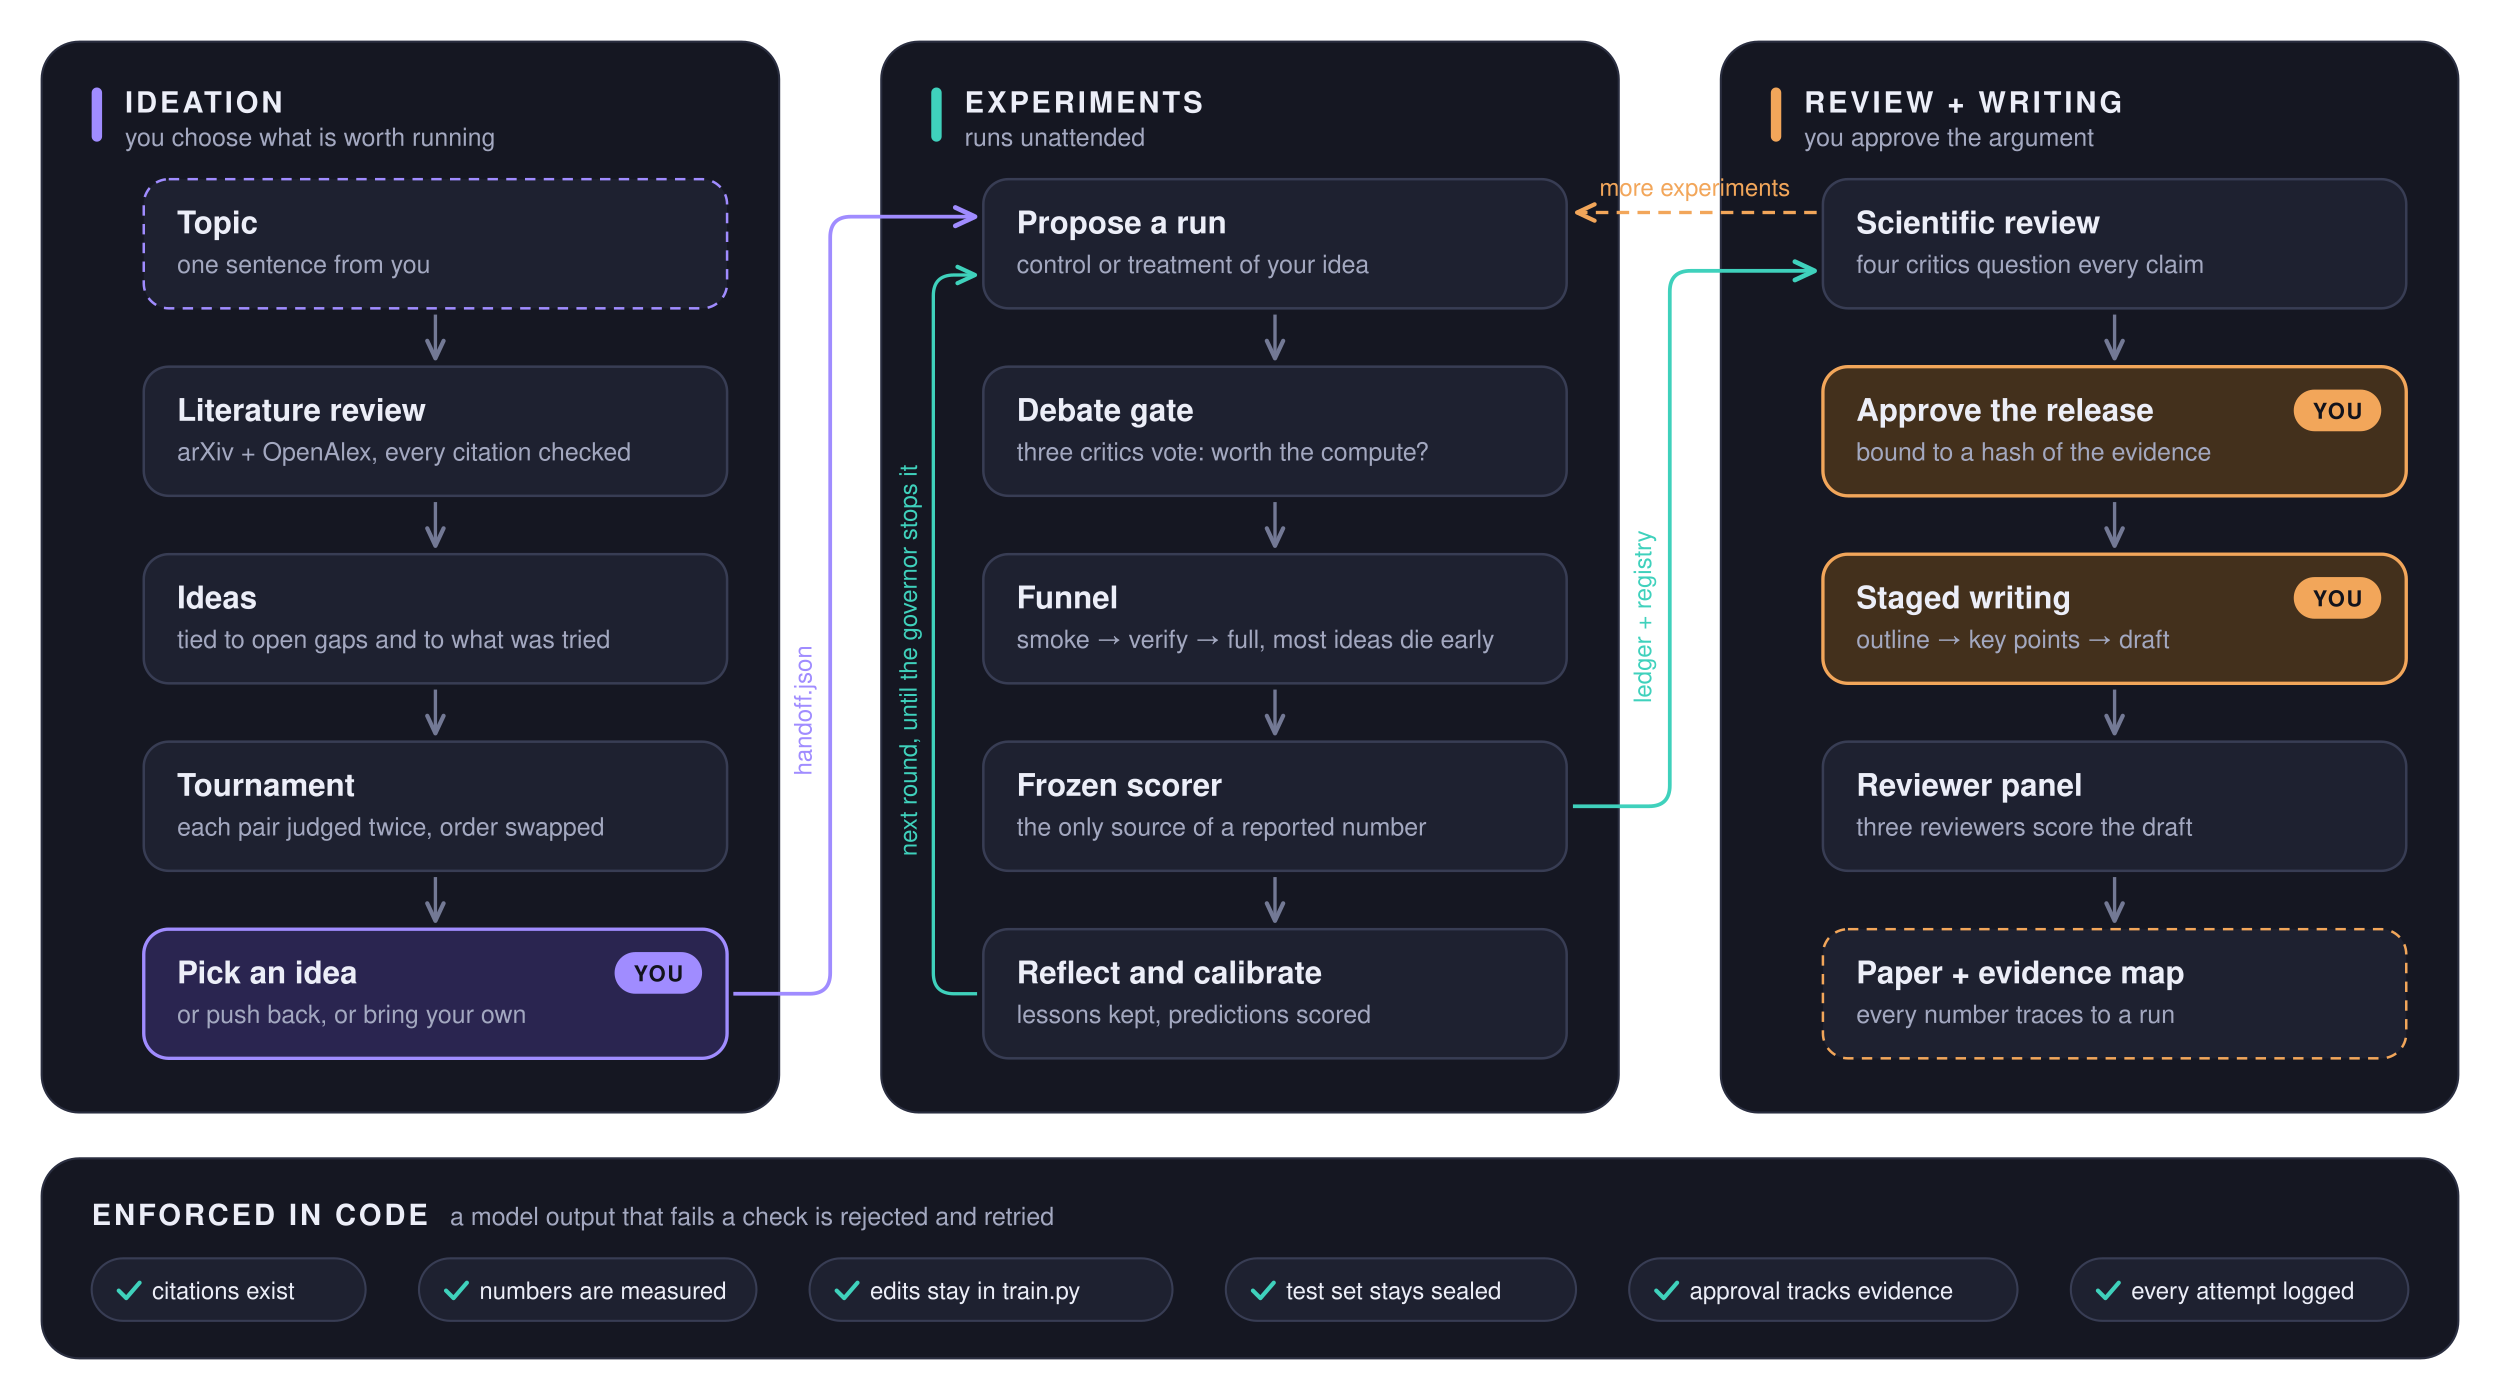
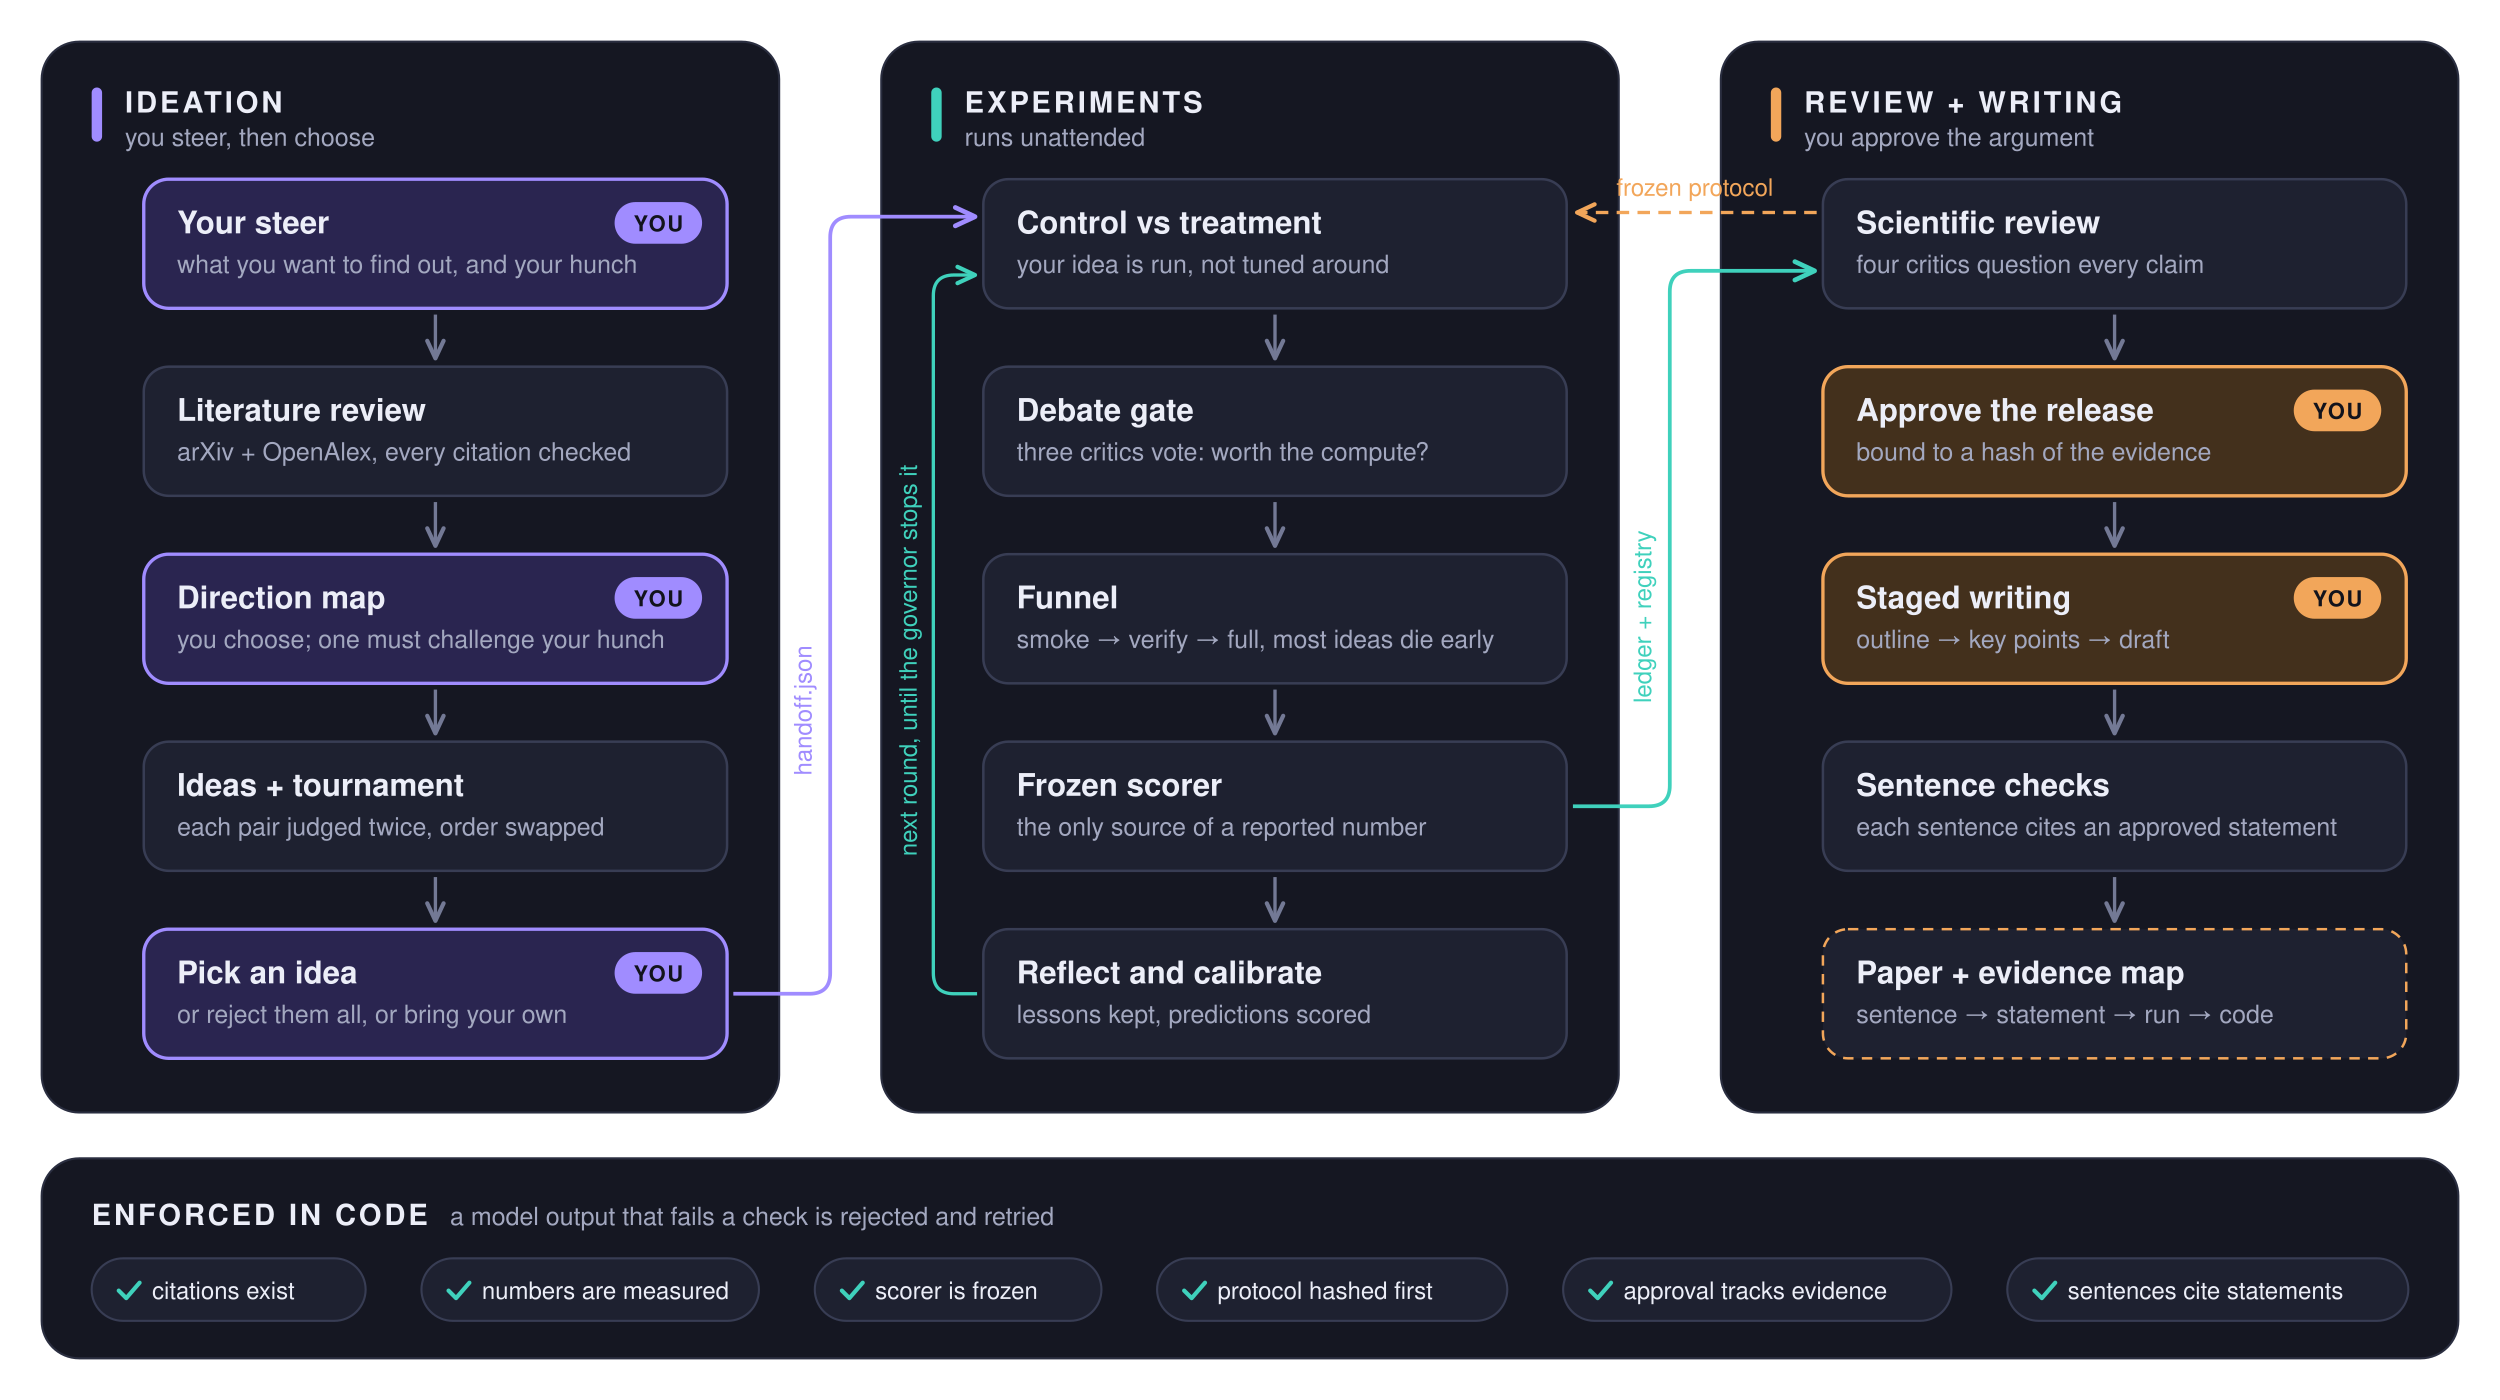
<svg xmlns="http://www.w3.org/2000/svg" viewBox="0 0 1200 672" width="1200" height="672" font-family="-apple-system,BlinkMacSystemFont,'Segoe UI',Helvetica,Arial,sans-serif" role="img" aria-label="ScholarLoop workflow: ideation, experiments, review and writing, with the checks enforced in code">
  <defs>
    <marker id="n" viewBox="0 0 10 10" refX="8.5" refY="5" markerWidth="7" markerHeight="7" orient="auto-start-reverse">
      <path d="M1 1.5 L8.5 5 L1 8.5" fill="none" stroke="#737995" stroke-width="1.8" stroke-linecap="round" stroke-linejoin="round" />
    </marker>
    <marker id="a0" viewBox="0 0 10 10" refX="8.5" refY="5" markerWidth="7" markerHeight="7" orient="auto-start-reverse">
      <path d="M1 1.5 L8.5 5 L1 8.5" fill="none" stroke="#a08cff" stroke-width="1.8" stroke-linecap="round" stroke-linejoin="round" />
    </marker>
    <marker id="a1" viewBox="0 0 10 10" refX="8.5" refY="5" markerWidth="7" markerHeight="7" orient="auto-start-reverse">
      <path d="M1 1.5 L8.5 5 L1 8.5" fill="none" stroke="#3fd1bc" stroke-width="1.8" stroke-linecap="round" stroke-linejoin="round" />
    </marker>
    <marker id="a2" viewBox="0 0 10 10" refX="8.5" refY="5" markerWidth="7" markerHeight="7" orient="auto-start-reverse">
      <path d="M1 1.5 L8.5 5 L1 8.5" fill="none" stroke="#f2a65a" stroke-width="1.8" stroke-linecap="round" stroke-linejoin="round" />
    </marker>
  </defs>
  <rect x="20" y="20" width="354" height="514" rx="18" fill="#151722" stroke="#2a2e40" />
  <rect x="44" y="42" width="5" height="26" rx="2.5" fill="#a08cff" />
  <text x="60" y="54" font-size="14" font-weight="700" letter-spacing="1.4" fill="#eceef8">IDEATION</text>
-   <text x="60" y="70" font-size="12" fill="#a3a8c0">you choose what is worth running</text>
-   <rect x="69" y="86" width="280" height="62" rx="12" fill="#1e2130" stroke="#a08cff" stroke-width="1.2" stroke-dasharray="5 4" />
-   <text x="85" y="112" font-size="15" font-weight="650" fill="#eceef8">Topic</text>
-   <text x="85" y="131" font-size="12" fill="#a3a8c0">one sentence from you</text>
+   <text x="60" y="70" font-size="12" fill="#a3a8c0">you steer, then choose</text>
+   <rect x="69" y="86" width="280" height="62" rx="12" fill="#2a2550" stroke="#a08cff" stroke-width="1.6" />
+   <text x="85" y="112" font-size="15" font-weight="650" fill="#eceef8">Your steer</text>
+   <text x="85" y="131" font-size="12" fill="#a3a8c0">what you want to find out, and your hunch</text>
+   <rect x="295" y="97" width="42" height="20" rx="10" fill="#a08cff" />
+   <text x="316" y="111" font-size="10.5" font-weight="700" letter-spacing="0.8" text-anchor="middle" fill="#12131c">YOU</text>
  <path d="M209.0 151 V172" stroke="#737995" stroke-width="1.6" fill="none" marker-end="url(#n)" />
  <rect x="69" y="176" width="280" height="62" rx="12" fill="#1e2130" stroke="#383d54" stroke-width="1.2" />
  <text x="85" y="202" font-size="15" font-weight="650" fill="#eceef8">Literature review</text>
  <text x="85" y="221" font-size="12" fill="#a3a8c0">arXiv + OpenAlex, every citation checked</text>
  <path d="M209.0 241 V262" stroke="#737995" stroke-width="1.6" fill="none" marker-end="url(#n)" />
-   <rect x="69" y="266" width="280" height="62" rx="12" fill="#1e2130" stroke="#383d54" stroke-width="1.2" />
-   <text x="85" y="292" font-size="15" font-weight="650" fill="#eceef8">Ideas</text>
-   <text x="85" y="311" font-size="12" fill="#a3a8c0">tied to open gaps and to what was tried</text>
+   <rect x="69" y="266" width="280" height="62" rx="12" fill="#2a2550" stroke="#a08cff" stroke-width="1.6" />
+   <text x="85" y="292" font-size="15" font-weight="650" fill="#eceef8">Direction map</text>
+   <text x="85" y="311" font-size="12" fill="#a3a8c0">you choose; one must challenge your hunch</text>
+   <rect x="295" y="277" width="42" height="20" rx="10" fill="#a08cff" />
+   <text x="316" y="291" font-size="10.5" font-weight="700" letter-spacing="0.8" text-anchor="middle" fill="#12131c">YOU</text>
  <path d="M209.0 331 V352" stroke="#737995" stroke-width="1.6" fill="none" marker-end="url(#n)" />
  <rect x="69" y="356" width="280" height="62" rx="12" fill="#1e2130" stroke="#383d54" stroke-width="1.2" />
-   <text x="85" y="382" font-size="15" font-weight="650" fill="#eceef8">Tournament</text>
+   <text x="85" y="382" font-size="15" font-weight="650" fill="#eceef8">Ideas + tournament</text>
  <text x="85" y="401" font-size="12" fill="#a3a8c0">each pair judged twice, order swapped</text>
  <path d="M209.0 421 V442" stroke="#737995" stroke-width="1.6" fill="none" marker-end="url(#n)" />
  <rect x="69" y="446" width="280" height="62" rx="12" fill="#2a2550" stroke="#a08cff" stroke-width="1.6" />
  <text x="85" y="472" font-size="15" font-weight="650" fill="#eceef8">Pick an idea</text>
-   <text x="85" y="491" font-size="12" fill="#a3a8c0">or push back, or bring your own</text>
+   <text x="85" y="491" font-size="12" fill="#a3a8c0">or reject them all, or bring your own</text>
  <rect x="295" y="457" width="42" height="20" rx="10" fill="#a08cff" />
  <text x="316" y="471" font-size="10.5" font-weight="700" letter-spacing="0.8" text-anchor="middle" fill="#12131c">YOU</text>
  <rect x="423" y="20" width="354" height="514" rx="18" fill="#151722" stroke="#2a2e40" />
  <rect x="447" y="42" width="5" height="26" rx="2.5" fill="#3fd1bc" />
  <text x="463" y="54" font-size="14" font-weight="700" letter-spacing="1.4" fill="#eceef8">EXPERIMENTS</text>
  <text x="463" y="70" font-size="12" fill="#a3a8c0">runs unattended</text>
  <rect x="472" y="86" width="280" height="62" rx="12" fill="#1e2130" stroke="#383d54" stroke-width="1.2" />
-   <text x="488" y="112" font-size="15" font-weight="650" fill="#eceef8">Propose a run</text>
-   <text x="488" y="131" font-size="12" fill="#a3a8c0">control or treatment of your idea</text>
+   <text x="488" y="112" font-size="15" font-weight="650" fill="#eceef8">Control vs treatment</text>
+   <text x="488" y="131" font-size="12" fill="#a3a8c0">your idea is run, not tuned around</text>
  <path d="M612.0 151 V172" stroke="#737995" stroke-width="1.6" fill="none" marker-end="url(#n)" />
  <rect x="472" y="176" width="280" height="62" rx="12" fill="#1e2130" stroke="#383d54" stroke-width="1.2" />
  <text x="488" y="202" font-size="15" font-weight="650" fill="#eceef8">Debate gate</text>
  <text x="488" y="221" font-size="12" fill="#a3a8c0">three critics vote: worth the compute?</text>
  <path d="M612.0 241 V262" stroke="#737995" stroke-width="1.6" fill="none" marker-end="url(#n)" />
  <rect x="472" y="266" width="280" height="62" rx="12" fill="#1e2130" stroke="#383d54" stroke-width="1.2" />
  <text x="488" y="292" font-size="15" font-weight="650" fill="#eceef8">Funnel</text>
  <text x="488" y="311" font-size="12" fill="#a3a8c0">smoke → verify → full, most ideas die early</text>
  <path d="M612.0 331 V352" stroke="#737995" stroke-width="1.6" fill="none" marker-end="url(#n)" />
  <rect x="472" y="356" width="280" height="62" rx="12" fill="#1e2130" stroke="#383d54" stroke-width="1.2" />
  <text x="488" y="382" font-size="15" font-weight="650" fill="#eceef8">Frozen scorer</text>
  <text x="488" y="401" font-size="12" fill="#a3a8c0">the only source of a reported number</text>
  <path d="M612.0 421 V442" stroke="#737995" stroke-width="1.6" fill="none" marker-end="url(#n)" />
  <rect x="472" y="446" width="280" height="62" rx="12" fill="#1e2130" stroke="#383d54" stroke-width="1.2" />
  <text x="488" y="472" font-size="15" font-weight="650" fill="#eceef8">Reflect and calibrate</text>
  <text x="488" y="491" font-size="12" fill="#a3a8c0">lessons kept, predictions scored</text>
  <rect x="826" y="20" width="354" height="514" rx="18" fill="#151722" stroke="#2a2e40" />
  <rect x="850" y="42" width="5" height="26" rx="2.5" fill="#f2a65a" />
  <text x="866" y="54" font-size="14" font-weight="700" letter-spacing="1.4" fill="#eceef8">REVIEW + WRITING</text>
  <text x="866" y="70" font-size="12" fill="#a3a8c0">you approve the argument</text>
  <rect x="875" y="86" width="280" height="62" rx="12" fill="#1e2130" stroke="#383d54" stroke-width="1.2" />
  <text x="891" y="112" font-size="15" font-weight="650" fill="#eceef8">Scientific review</text>
  <text x="891" y="131" font-size="12" fill="#a3a8c0">four critics question every claim</text>
  <path d="M1015.0 151 V172" stroke="#737995" stroke-width="1.6" fill="none" marker-end="url(#n)" />
  <rect x="875" y="176" width="280" height="62" rx="12" fill="#43301c" stroke="#f2a65a" stroke-width="1.6" />
  <text x="891" y="202" font-size="15" font-weight="650" fill="#eceef8">Approve the release</text>
  <text x="891" y="221" font-size="12" fill="#a3a8c0">bound to a hash of the evidence</text>
  <rect x="1101" y="187" width="42" height="20" rx="10" fill="#f2a65a" />
  <text x="1122" y="201" font-size="10.5" font-weight="700" letter-spacing="0.8" text-anchor="middle" fill="#12131c">YOU</text>
  <path d="M1015.0 241 V262" stroke="#737995" stroke-width="1.6" fill="none" marker-end="url(#n)" />
  <rect x="875" y="266" width="280" height="62" rx="12" fill="#43301c" stroke="#f2a65a" stroke-width="1.6" />
  <text x="891" y="292" font-size="15" font-weight="650" fill="#eceef8">Staged writing</text>
  <text x="891" y="311" font-size="12" fill="#a3a8c0">outline → key points → draft</text>
  <rect x="1101" y="277" width="42" height="20" rx="10" fill="#f2a65a" />
  <text x="1122" y="291" font-size="10.5" font-weight="700" letter-spacing="0.8" text-anchor="middle" fill="#12131c">YOU</text>
  <path d="M1015.0 331 V352" stroke="#737995" stroke-width="1.6" fill="none" marker-end="url(#n)" />
  <rect x="875" y="356" width="280" height="62" rx="12" fill="#1e2130" stroke="#383d54" stroke-width="1.2" />
-   <text x="891" y="382" font-size="15" font-weight="650" fill="#eceef8">Reviewer panel</text>
-   <text x="891" y="401" font-size="12" fill="#a3a8c0">three reviewers score the draft</text>
+   <text x="891" y="382" font-size="15" font-weight="650" fill="#eceef8">Sentence checks</text>
+   <text x="891" y="401" font-size="12" fill="#a3a8c0">each sentence cites an approved statement</text>
  <path d="M1015.0 421 V442" stroke="#737995" stroke-width="1.6" fill="none" marker-end="url(#n)" />
  <rect x="875" y="446" width="280" height="62" rx="12" fill="#1e2130" stroke="#f2a65a" stroke-width="1.2" stroke-dasharray="5 4" />
  <text x="891" y="472" font-size="15" font-weight="650" fill="#eceef8">Paper + evidence map</text>
-   <text x="891" y="491" font-size="12" fill="#a3a8c0">every number traces to a run</text>
+   <text x="891" y="491" font-size="12" fill="#a3a8c0">sentence → statement → run → code</text>
  <path d="M469 477.0 H458 Q448 477.0 448 467.0 V142 Q448 132 458 132 H468" stroke="#3fd1bc" stroke-width="1.6" fill="none" marker-end="url(#a1)" />
  <text transform="translate(440 317.0) rotate(-90)" font-size="11.5" text-anchor="middle" fill="#3fd1bc">next round, until the governor stops it</text>
  <path d="M352 477.0 H388.5 Q398.5 477.0 398.5 467.0 V114 Q398.5 104 408.5 104 H468" stroke="#a08cff" stroke-width="1.8" fill="none" marker-end="url(#a0)" />
  <text transform="translate(389.5 341.0) rotate(-90)" font-size="11.5" text-anchor="middle" fill="#a08cff">handoff.json</text>
  <path d="M755 387.0 H791.5 Q801.5 387.0 801.5 377.0 V140 Q801.5 130 811.5 130 H871" stroke="#3fd1bc" stroke-width="1.8" fill="none" marker-end="url(#a1)" />
  <text transform="translate(792.5 296.0) rotate(-90)" font-size="11.5" text-anchor="middle" fill="#3fd1bc">ledger + registry</text>
  <path d="M872 102 H757" stroke="#f2a65a" stroke-width="1.6" stroke-dasharray="6 4" fill="none" marker-end="url(#a2)" />
-   <text x="813.5" y="94" font-size="11.5" text-anchor="middle" fill="#f2a65a">more experiments</text>
+   <text x="813.5" y="94" font-size="11.5" text-anchor="middle" fill="#f2a65a">frozen protocol</text>
  <rect x="20" y="556" width="1160" height="96" rx="18" fill="#151722" stroke="#2a2e40" />
  <text x="44" y="588" font-size="14" font-weight="700" letter-spacing="1.4" fill="#eceef8">ENFORCED IN CODE</text>
  <text x="216" y="588" font-size="12" fill="#a3a8c0">a model output that fails a check is rejected and retried</text>
  <rect x="44.0" y="604" width="131.5" height="30" rx="15" fill="#1e2130" stroke="#383d54" />
  <path d="M57.0 619.5 l3.6 3.6 l6.4 -7.4" stroke="#3fd1bc" stroke-width="2" fill="none" stroke-linecap="round" stroke-linejoin="round" />
  <text x="73.0" y="623.5" font-size="11.5" fill="#eceef8">citations exist</text>
-   <rect x="201.1" y="604" width="162.0" height="30" rx="15" fill="#1e2130" stroke="#383d54" />
-   <path d="M214.1 619.5 l3.6 3.6 l6.4 -7.4" stroke="#3fd1bc" stroke-width="2" fill="none" stroke-linecap="round" stroke-linejoin="round" />
-   <text x="230.1" y="623.5" font-size="11.5" fill="#eceef8">numbers are measured</text>
-   <rect x="388.6" y="604" width="174.2" height="30" rx="15" fill="#1e2130" stroke="#383d54" />
-   <path d="M401.6 619.5 l3.6 3.6 l6.4 -7.4" stroke="#3fd1bc" stroke-width="2" fill="none" stroke-linecap="round" stroke-linejoin="round" />
-   <text x="417.6" y="623.5" font-size="11.5" fill="#eceef8">edits stay in train.py</text>
-   <rect x="588.4" y="604" width="168.1" height="30" rx="15" fill="#1e2130" stroke="#383d54" />
-   <path d="M601.4 619.5 l3.6 3.6 l6.4 -7.4" stroke="#3fd1bc" stroke-width="2" fill="none" stroke-linecap="round" stroke-linejoin="round" />
-   <text x="617.4" y="623.5" font-size="11.5" fill="#eceef8">test set stays sealed</text>
-   <rect x="782.0" y="604" width="186.4" height="30" rx="15" fill="#1e2130" stroke="#383d54" />
-   <path d="M795.0 619.5 l3.6 3.6 l6.4 -7.4" stroke="#3fd1bc" stroke-width="2" fill="none" stroke-linecap="round" stroke-linejoin="round" />
-   <text x="811.0" y="623.5" font-size="11.5" fill="#eceef8">approval tracks evidence</text>
-   <rect x="994.0" y="604" width="162.0" height="30" rx="15" fill="#1e2130" stroke="#383d54" />
-   <path d="M1007.0 619.5 l3.6 3.6 l6.4 -7.4" stroke="#3fd1bc" stroke-width="2" fill="none" stroke-linecap="round" stroke-linejoin="round" />
-   <text x="1023.0" y="623.5" font-size="11.5" fill="#eceef8">every attempt logged</text>
+   <rect x="202.3" y="604" width="162.0" height="30" rx="15" fill="#1e2130" stroke="#383d54" />
+   <path d="M215.3 619.5 l3.6 3.6 l6.4 -7.4" stroke="#3fd1bc" stroke-width="2" fill="none" stroke-linecap="round" stroke-linejoin="round" />
+   <text x="231.3" y="623.5" font-size="11.5" fill="#eceef8">numbers are measured</text>
+   <rect x="391.1" y="604" width="137.6" height="30" rx="15" fill="#1e2130" stroke="#383d54" />
+   <path d="M404.1 619.5 l3.6 3.6 l6.4 -7.4" stroke="#3fd1bc" stroke-width="2" fill="none" stroke-linecap="round" stroke-linejoin="round" />
+   <text x="420.1" y="623.5" font-size="11.5" fill="#eceef8">scorer is frozen</text>
+   <rect x="555.4" y="604" width="168.1" height="30" rx="15" fill="#1e2130" stroke="#383d54" />
+   <path d="M568.4 619.5 l3.6 3.6 l6.4 -7.4" stroke="#3fd1bc" stroke-width="2" fill="none" stroke-linecap="round" stroke-linejoin="round" />
+   <text x="584.4" y="623.5" font-size="11.5" fill="#eceef8">protocol hashed first</text>
+   <rect x="750.3" y="604" width="186.4" height="30" rx="15" fill="#1e2130" stroke="#383d54" />
+   <path d="M763.3 619.5 l3.6 3.6 l6.4 -7.4" stroke="#3fd1bc" stroke-width="2" fill="none" stroke-linecap="round" stroke-linejoin="round" />
+   <text x="779.3" y="623.5" font-size="11.5" fill="#eceef8">approval tracks evidence</text>
+   <rect x="963.5" y="604" width="192.5" height="30" rx="15" fill="#1e2130" stroke="#383d54" />
+   <path d="M976.5 619.5 l3.6 3.6 l6.4 -7.4" stroke="#3fd1bc" stroke-width="2" fill="none" stroke-linecap="round" stroke-linejoin="round" />
+   <text x="992.5" y="623.5" font-size="11.5" fill="#eceef8">sentences cite statements</text>
</svg>
